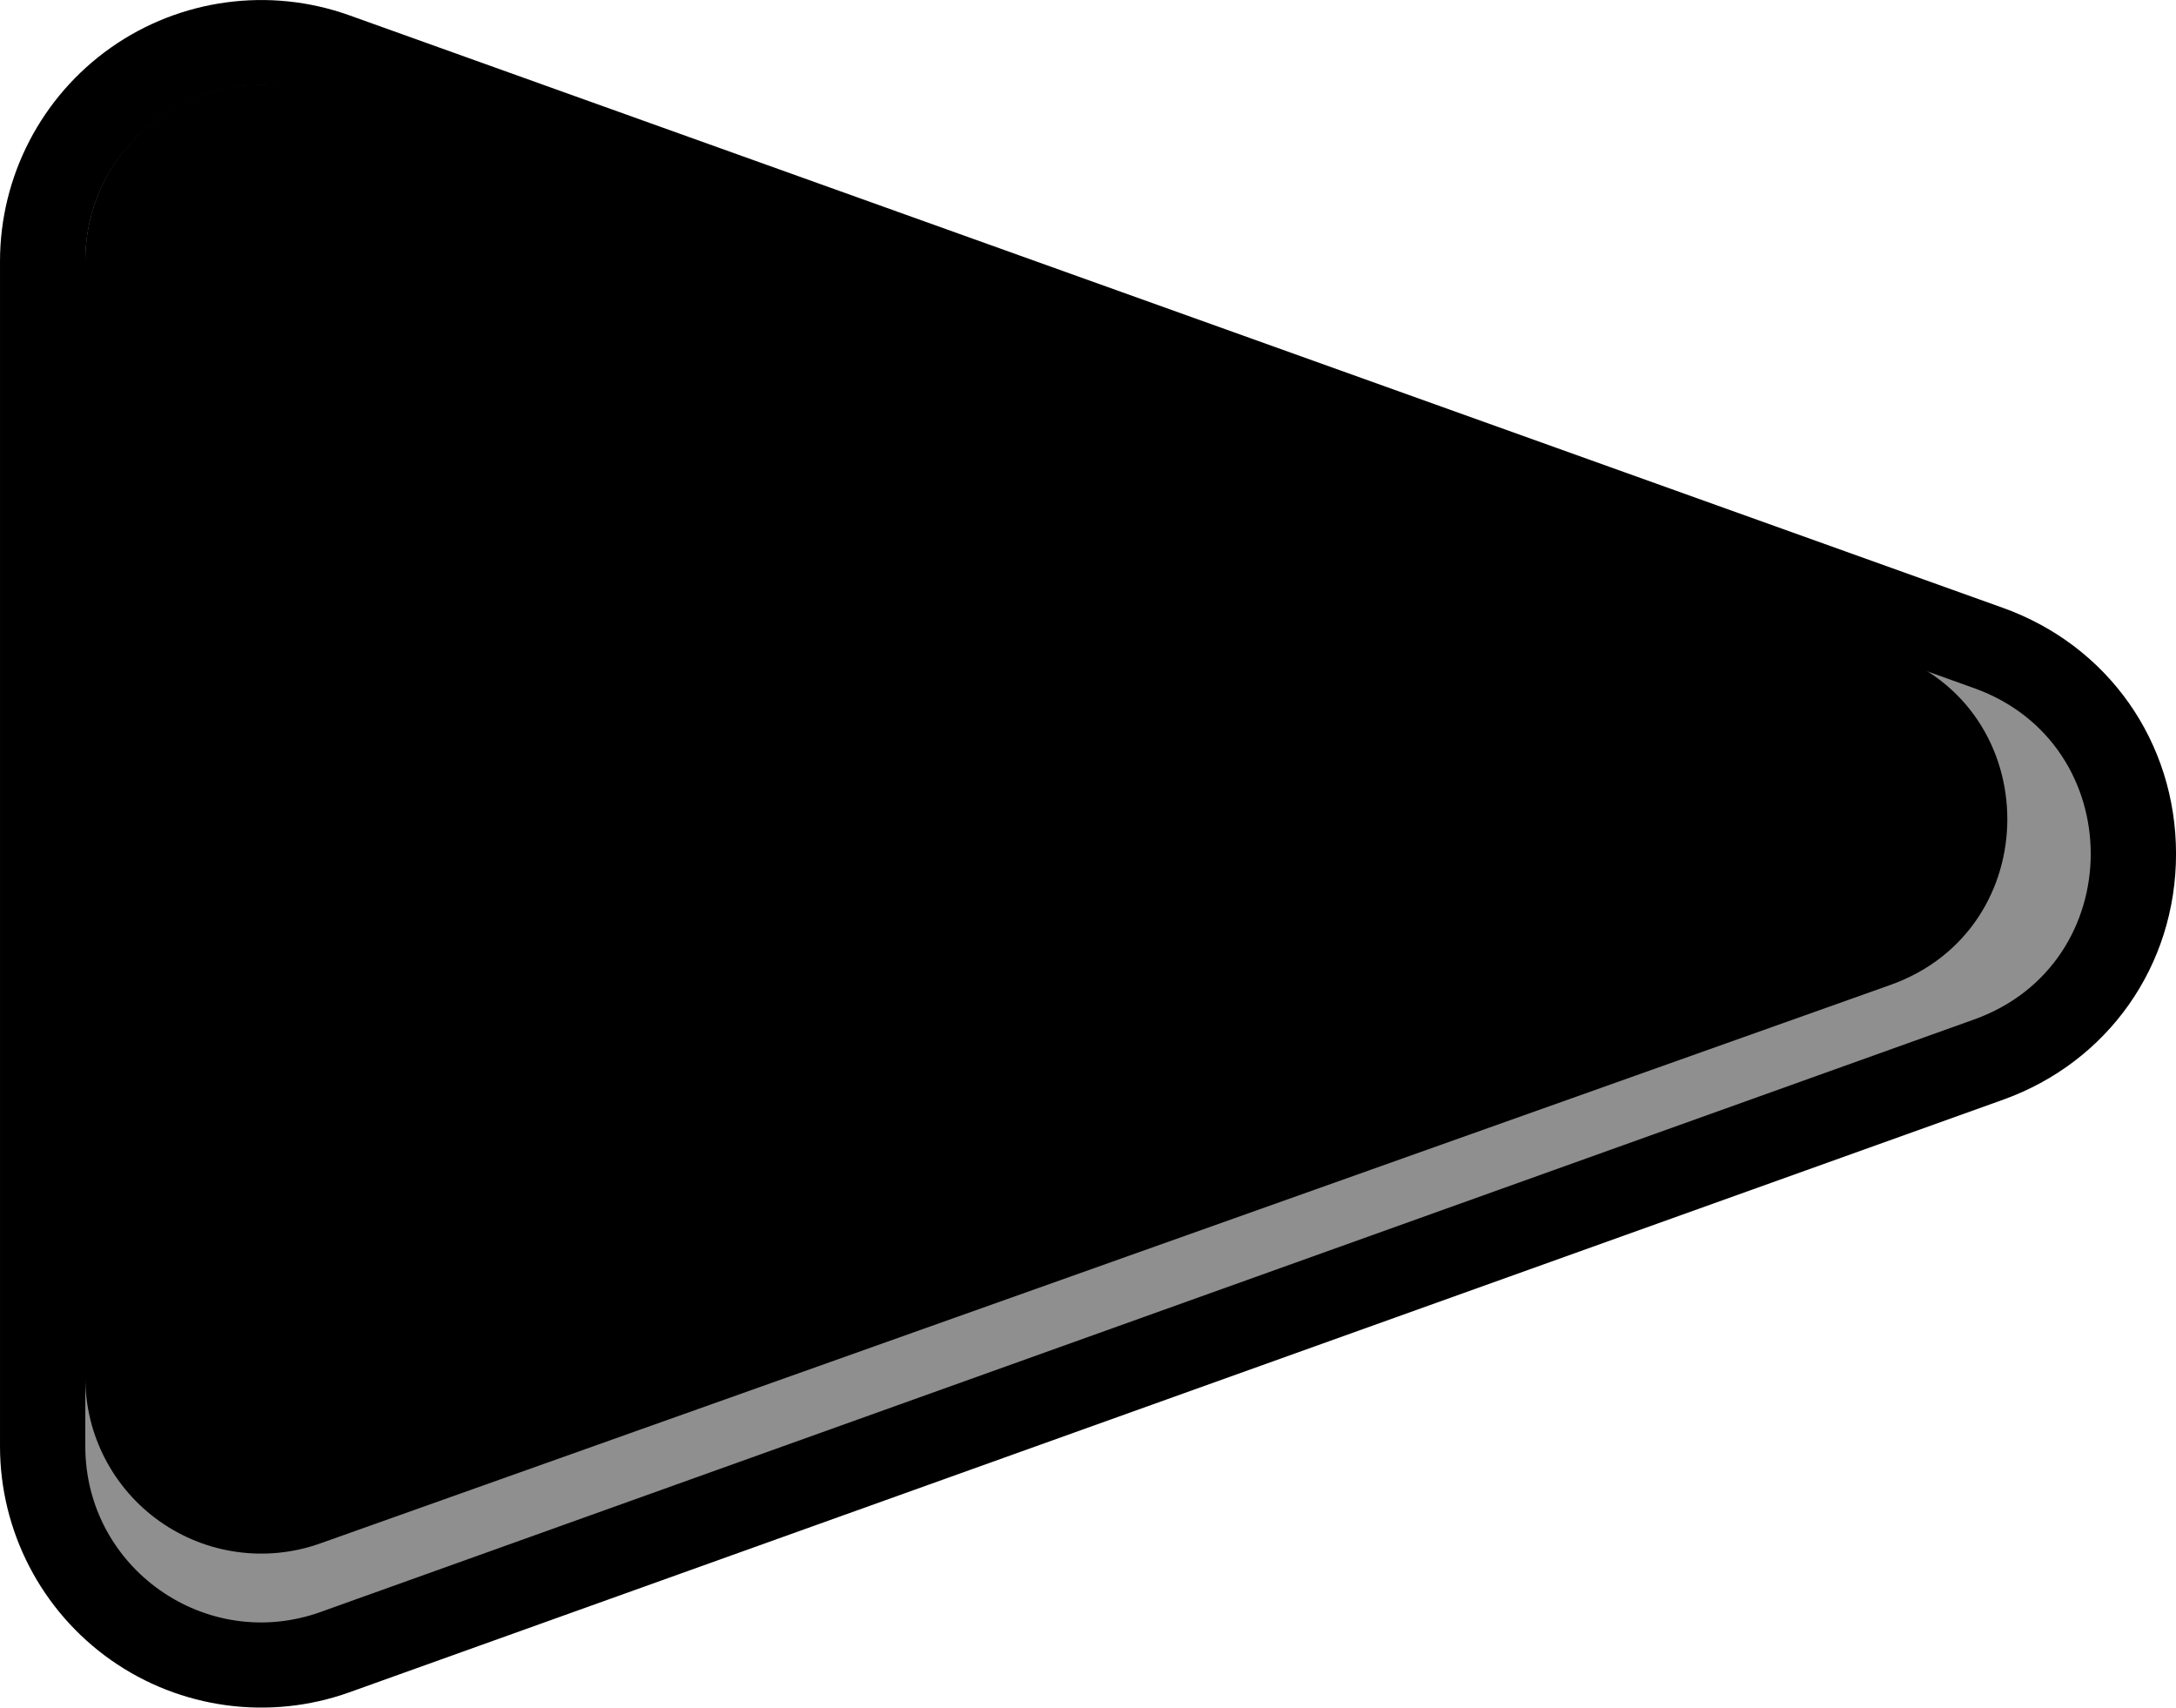
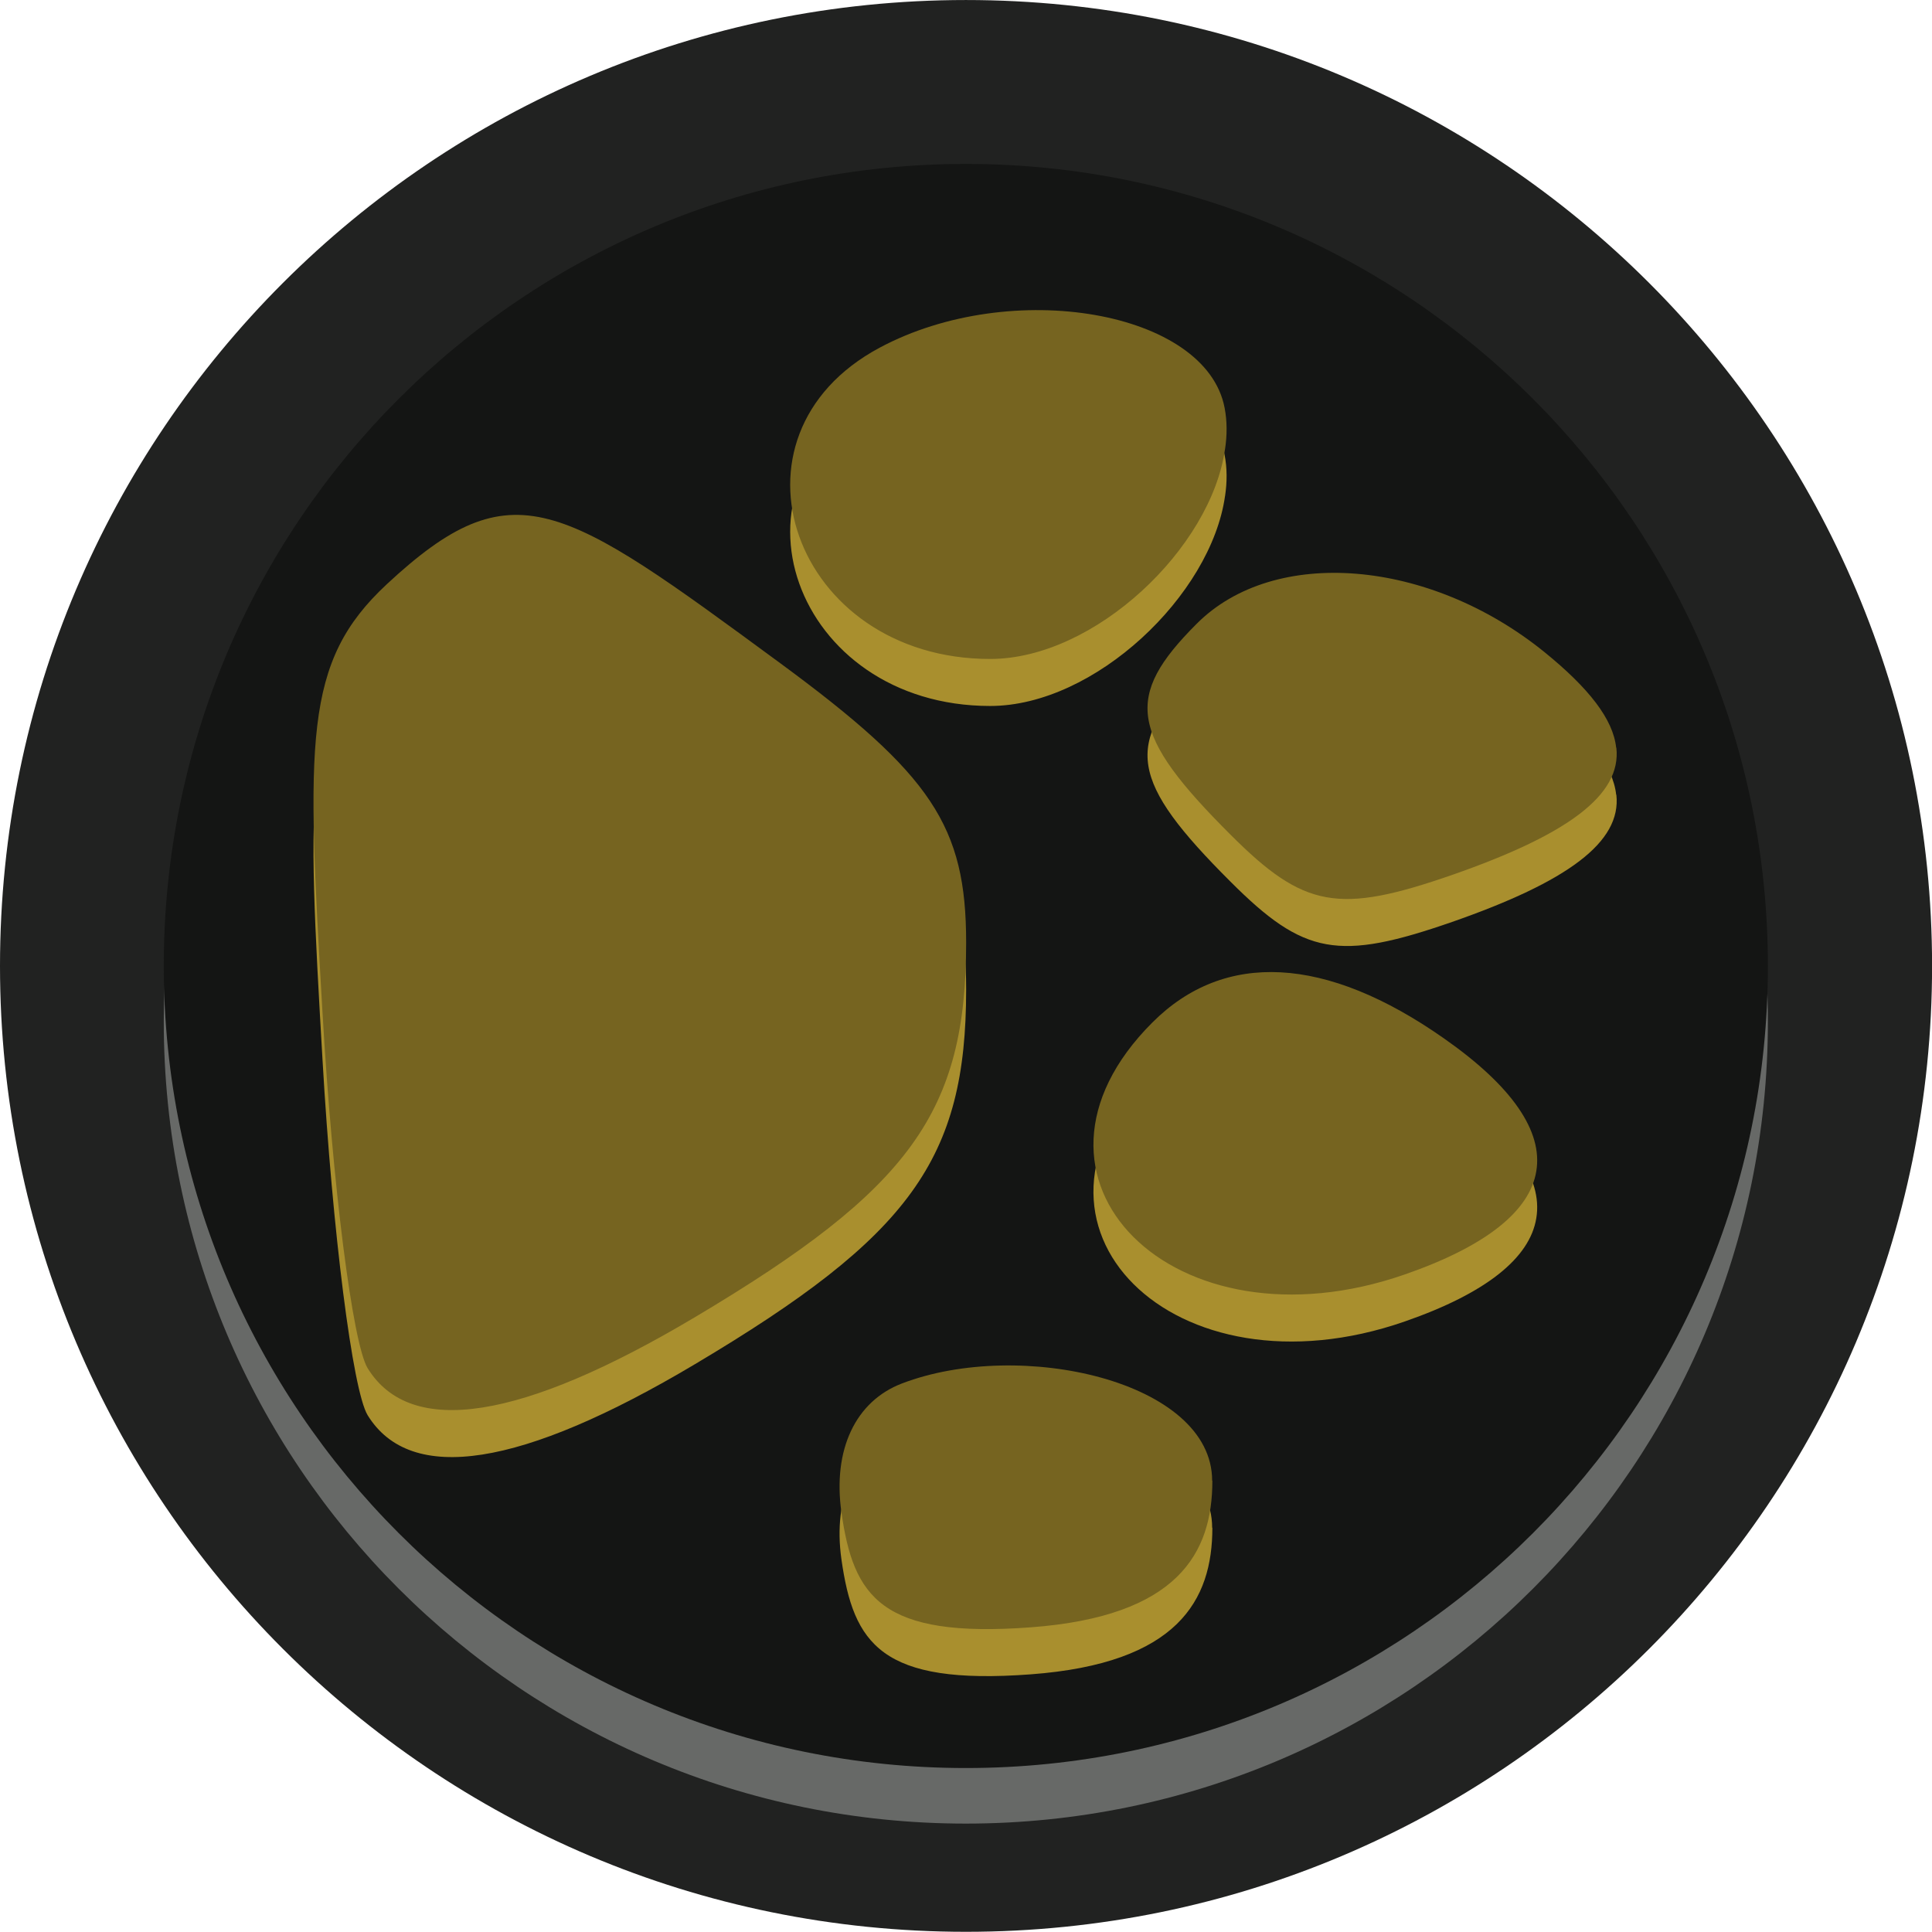
- <svg xmlns="http://www.w3.org/2000/svg" id="svg12" version="1.1" viewBox="0 0 28.903 22.677" height="6mm" width="7.647mm">
-   <defs id="defs16" />
-   <g id="g10" transform="matrix(0.07081425,0,0,0.07081425,1.133026,0.1499319)">
-     <g id="g6" fill="#8f8f8f" transform="rotate(90,220.5,220.5)">
-       <path id="path2" stroke="none" d="M 269.123,449 H 46.877 c -13.522,0 -25.742,-6.342 -33.526,-17.399 C 5.567,420.544 3.719,406.901 8.28,394.171 L 119.402,84.012 c 5.914,-16.506 21.064,-27.171 38.597,-27.171 17.533,0 32.684,10.665 38.598,27.171 L 307.72,394.171 c 4.561,12.73 2.712,26.373 -5.072,37.43 -7.784,11.057 -20.004,17.399 -33.526,17.399 z" />
-       <path id="path4" fill="#000000" stroke="none" d="m 158,64.841 c -12.921,0 -25.843,7.29 -31.066,21.87 L 15.811,396.87 c -7.702,21.497 8.232,44.13 31.066,44.13 H 269.123 c 22.835,0 38.768,-22.634 31.066,-44.13 L 189.066,86.71 c -5.224,-14.58 -18.145,-21.87 -31.066,-21.87 m 0,-16 c 20.954,0 39.061,12.746 46.129,32.473 l 111.123,310.159 c 5.371,14.99 3.105,31.713 -6.061,44.733 -9.166,13.02 -24.144,20.794 -40.068,20.794 H 46.877 c -15.923,0 -30.902,-7.773 -40.068,-20.794 -9.166,-13.02 -11.432,-29.743 -6.061,-44.733 L 111.871,81.314 c 7.068,-19.727 25.174,-32.473 46.129,-32.473 z" />
+ <svg xmlns="http://www.w3.org/2000/svg" width="9mm" height="8.999mm" version="1.1" viewBox="0 0 9 8.999" id="svg28">
+   <defs id="defs32" />
+   <g transform="translate(-93.29433,-140.1613)" id="g26" style="display:inline">
+     <g transform="matrix(0.2588347,0,0,-0.2588347,23.15853,452.6745)" stroke-width="2.264" id="g20" style="display:inline">
+       <g transform="matrix(1.28,0,0,1.28,305.74,1190)" stroke-width="2.264" id="g14">
+         <path d="m 0,0 c 0,-7.5 -6.083,-13.58 -13.584,-13.58 -7.5,0 -13.582,6.08 -13.582,13.58 0,7.503 6.082,13.582 13.582,13.582 C -6.083,13.582 0,7.503 0,0" fill="#212221" id="path12" />
+       </g>
+       <circle transform="scale(1,-1)" cx="288.35" cy="-1189" r="14.435" fill="#676967" id="circle16" />
+       <circle transform="scale(1,-1)" cx="288.35" cy="-1190" r="14.435" fill="#141514" id="circle18" />
    </g>
-     <path id="path8" transform="rotate(90,213,213)" d="m 120.408,87.428 c 10.4,-29.257 51.78,-29.257 62.185,0 L 287.332,381.943 A 33,33 0 0 1 256.239,426 H 46.761 A 33,33 0 0 1 15.669,381.942 Z" />
+     <path d="m 100.823,143.863 c -0.014,-0.132 -0.127,-0.277 -0.334,-0.445 -0.537,-0.435 -1.259,-0.494 -1.62,-0.132 -0.34,0.34 -0.313,0.513 0.158,0.983 0.342,0.342 0.502,0.371 1.032,0.187 0.539,-0.188 0.789,-0.372 0.765,-0.592 z m -0.372,1.973 c 0.031,-0.186 -0.112,-0.396 -0.431,-0.619 -0.549,-0.385 -1.022,-0.41 -1.358,-0.073 -0.725,0.725 0.1,1.548 1.177,1.173 0.377,-0.131 0.582,-0.295 0.612,-0.481 z m -1.45,-3.363 c 0.01,-0.066 0.01,-0.131 -0.002,-0.193 -0.086,-0.451 -0.992,-0.609 -1.607,-0.28 -0.77,0.412 -0.4,1.45 0.515,1.45 0.487,0 1.029,-0.516 1.094,-0.978 z m -0.06,4.805 c 0,-0.464 -0.894,-0.664 -1.445,-0.453 -0.217,0.083 -0.323,0.309 -0.282,0.6 0.056,0.394 0.184,0.588 0.882,0.536 0.685,-0.051 0.846,-0.345 0.846,-0.683 z m -1.146,-2.507 c 0,-0.542 -0.16,-0.782 -0.867,-1.302 -1.02,-0.75 -1.244,-0.914 -1.832,-0.367 -0.391,0.364 -0.373,0.728 -0.299,2.001 0.046,0.795 0.14,1.537 0.21,1.651 0.2,0.324 0.715,0.244 1.525,-0.238 1.004,-0.597 1.263,-0.956 1.263,-1.745 z" fill="#676967" style="display:inline;fill:#a98f2e;fill-opacity:1;stroke-width:1.286;paint-order:markers fill stroke" id="path22" />
+     <path d="m 100.823,143.644 c -0.014,-0.132 -0.127,-0.277 -0.334,-0.445 -0.537,-0.435 -1.259,-0.494 -1.62,-0.132 -0.34,0.34 -0.313,0.513 0.158,0.983 0.342,0.342 0.502,0.371 1.032,0.187 0.539,-0.188 0.789,-0.372 0.765,-0.592 z m -0.372,1.973 c 0.031,-0.186 -0.112,-0.396 -0.431,-0.619 -0.549,-0.385 -1.022,-0.41 -1.358,-0.073 -0.725,0.725 0.1,1.548 1.177,1.173 0.377,-0.131 0.582,-0.295 0.612,-0.481 z m -1.45,-3.363 c 0.01,-0.066 0.01,-0.131 -0.002,-0.193 -0.086,-0.451 -0.992,-0.609 -1.607,-0.28 -0.77,0.412 -0.4,1.45 0.515,1.45 0.487,0 1.029,-0.516 1.094,-0.978 z m -0.06,4.805 c 0,-0.464 -0.894,-0.664 -1.445,-0.453 -0.217,0.083 -0.323,0.309 -0.282,0.6 0.056,0.394 0.184,0.588 0.882,0.536 0.685,-0.051 0.846,-0.345 0.846,-0.683 z m -1.146,-2.507 c 0,-0.542 -0.16,-0.782 -0.867,-1.302 -1.02,-0.75 -1.244,-0.914 -1.832,-0.367 -0.391,0.364 -0.373,0.728 -0.299,2.001 0.046,0.795 0.14,1.537 0.21,1.651 0.2,0.324 0.715,0.244 1.525,-0.238 1.004,-0.597 1.263,-0.956 1.263,-1.745 z" fill="#a98f2e" stroke-linejoin="round" stroke-width="0.568" style="display:inline;fill:#766420;fill-opacity:1;paint-order:markers fill stroke" id="path24" />
  </g>
</svg>
